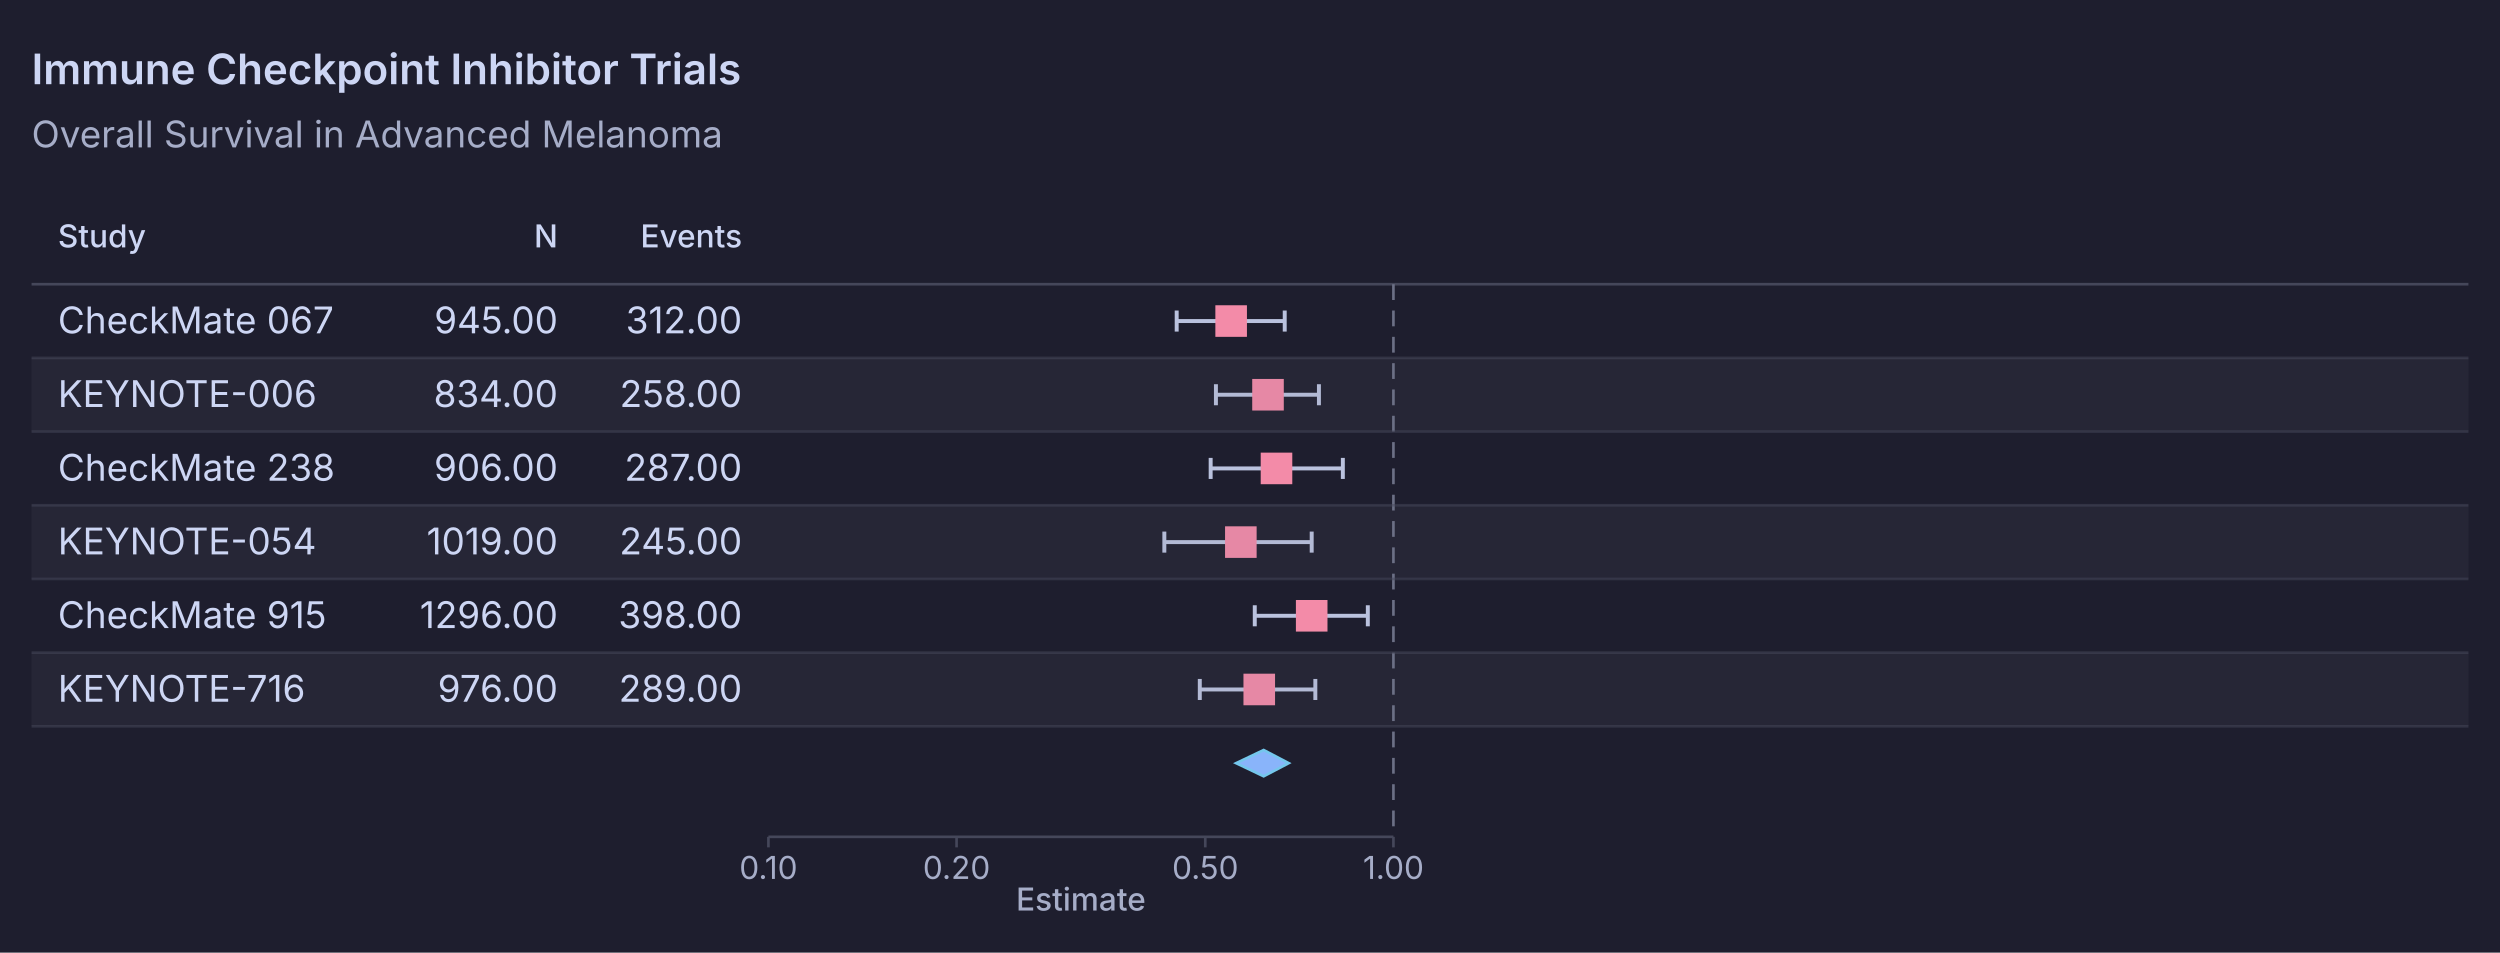
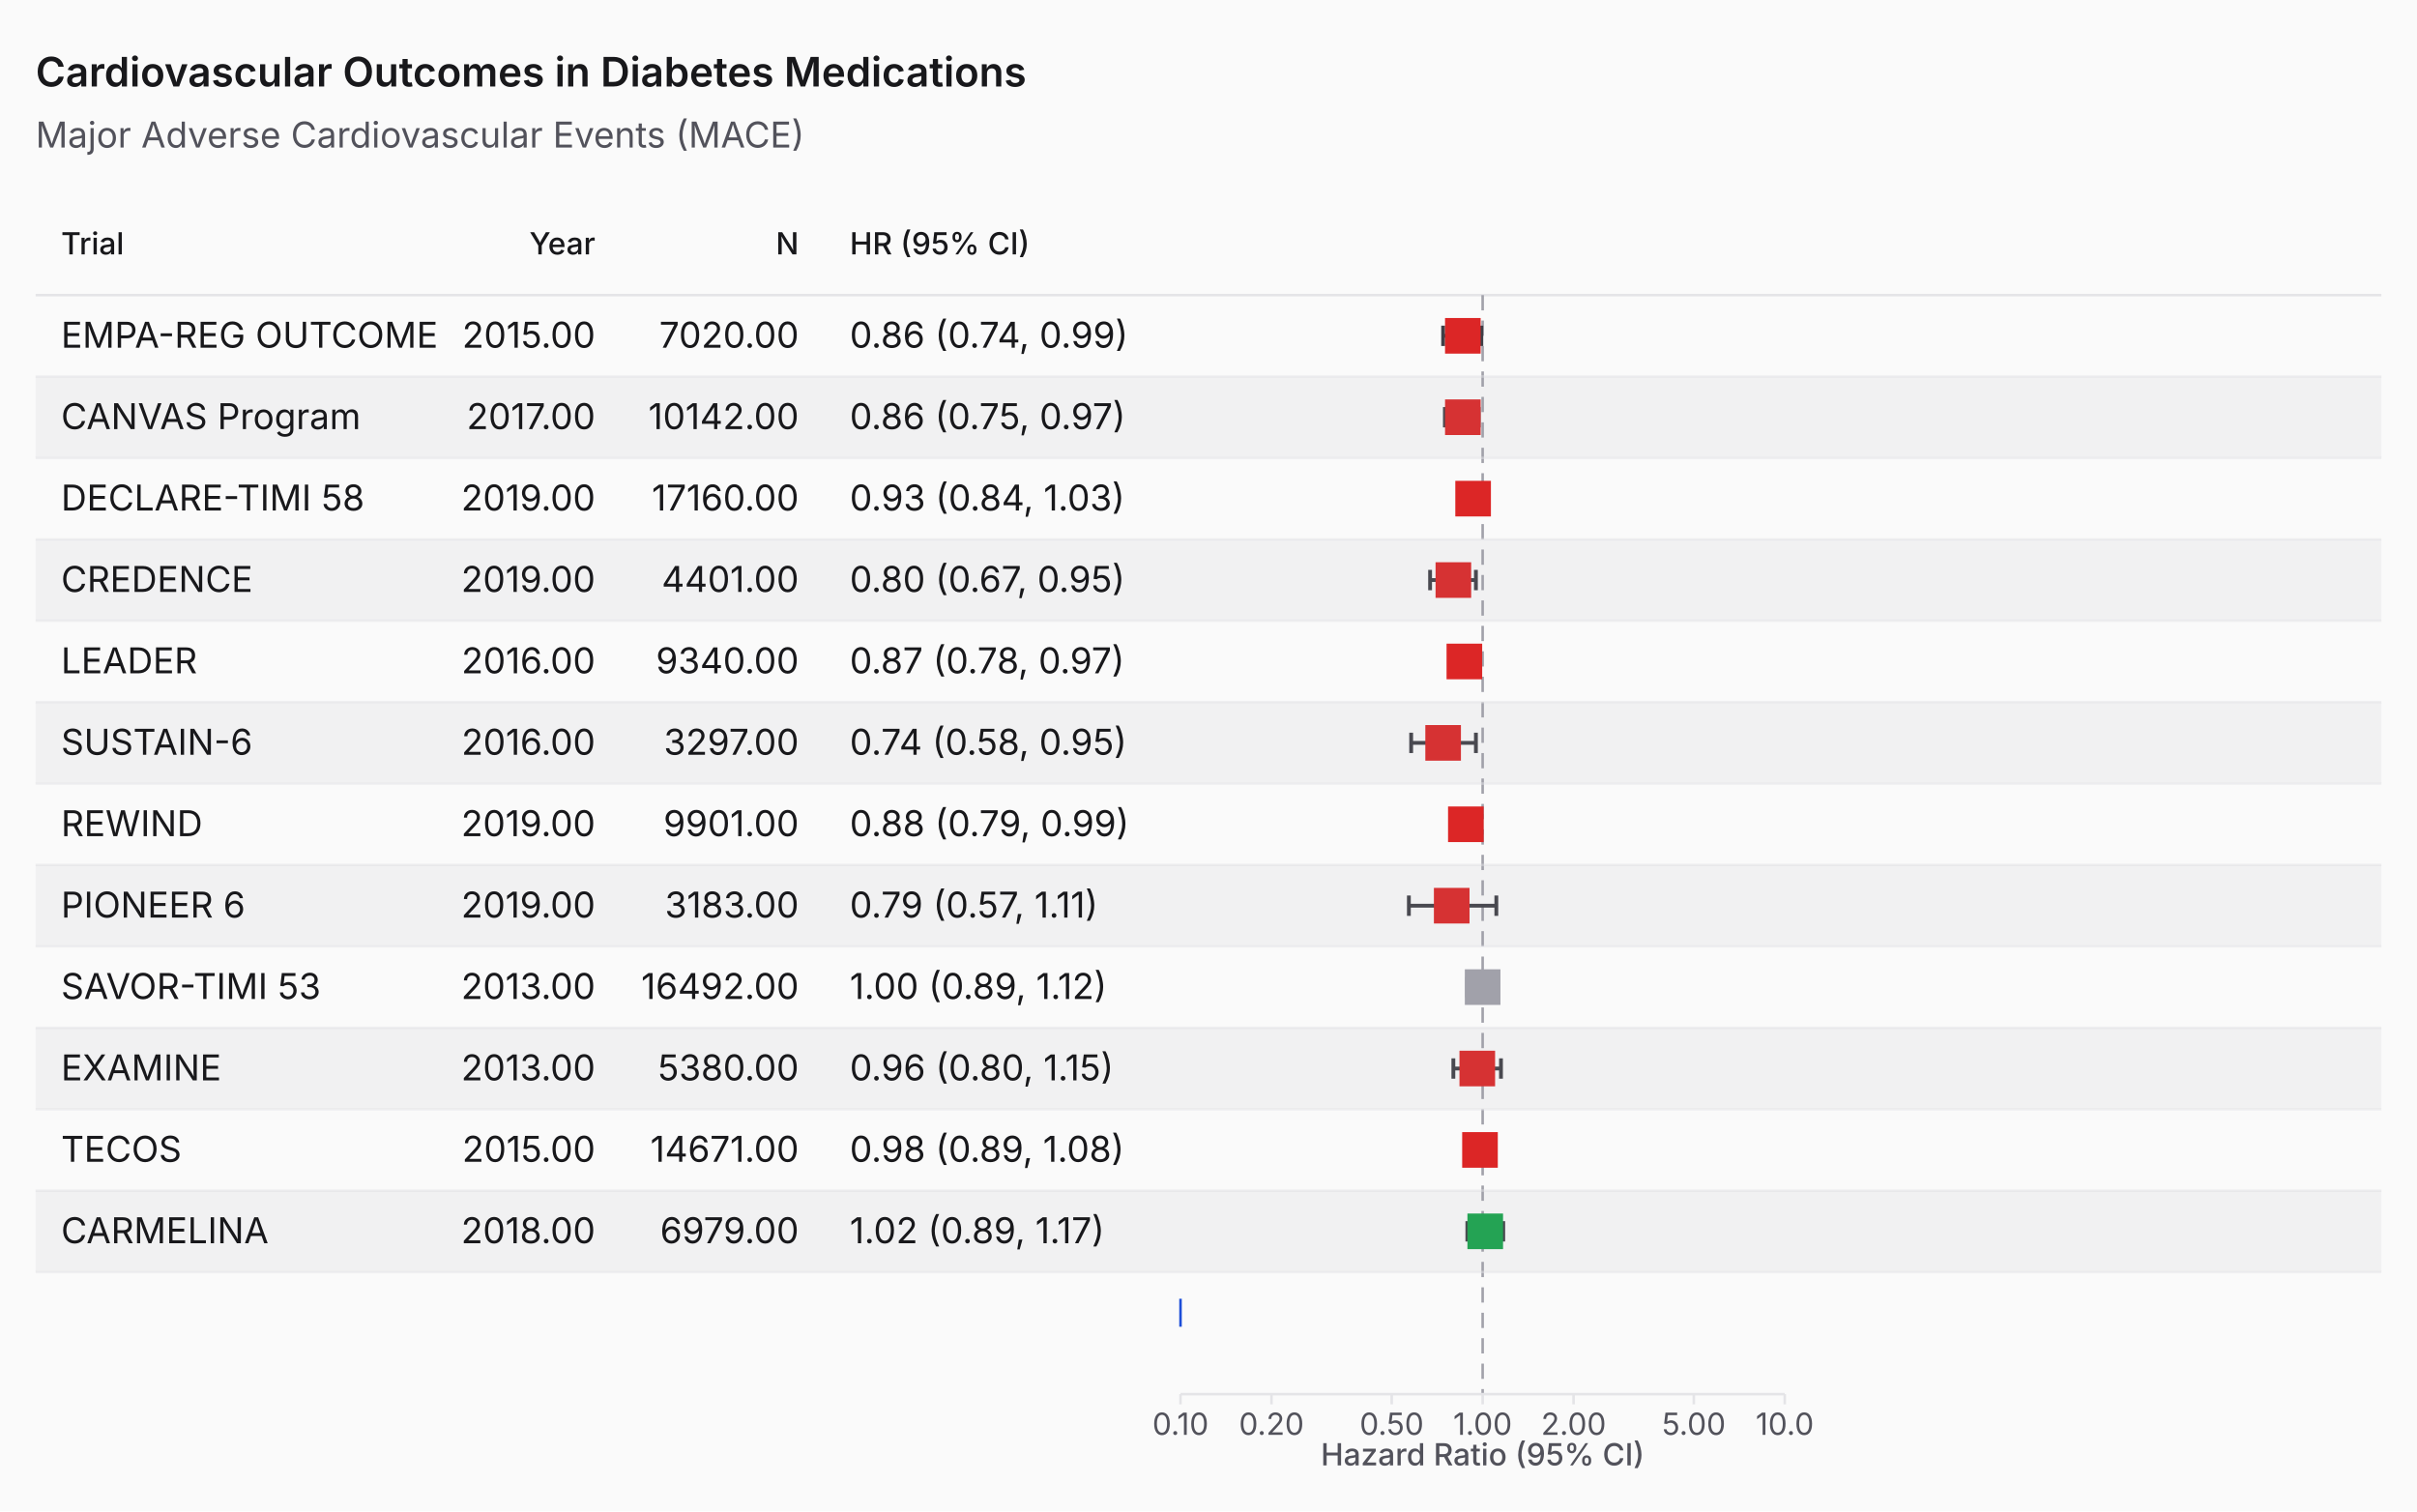
- <svg xmlns="http://www.w3.org/2000/svg" width="950" height="362" viewBox="0 0 950 362">
-   <rect width="100%" height="100%" fill="#1e1e2e" />
-   <text x="12" y="32" font-family="system-ui, -apple-system, sans-serif" font-size="16px" font-weight="600" fill="#cdd6f4">Immune Checkpoint Inhibitor Trials</text>
-   <text x="12" y="56" font-family="system-ui, -apple-system, sans-serif" font-size="14px" fill="#a6adc8">Overall Survival in Advanced Melanoma</text>
-   <text x="22" y="94" font-family="system-ui, -apple-system, sans-serif" font-size="12px" font-weight="500" fill="#cdd6f4">Study</text>
-   <text x="212" y="94" font-family="system-ui, -apple-system, sans-serif" font-size="12px" font-weight="500" text-anchor="end" fill="#cdd6f4">N</text>
-   <text x="282" y="94" font-family="system-ui, -apple-system, sans-serif" font-size="12px" font-weight="500" text-anchor="end" fill="#cdd6f4">Events</text>
-   <line x1="12" x2="938" y1="108" y2="108" stroke="#45475a" stroke-width="1" />
-   <line x1="529.5" x2="529.5" y1="108" y2="318" stroke="#6c7086" stroke-width="1" stroke-dasharray="6,4" />
+ <svg xmlns="http://www.w3.org/2000/svg" width="950" height="594" viewBox="0 0 950 594">
+   <rect width="100%" height="100%" fill="#fafafa" />
+   <text x="14" y="34" font-family="Inter, system-ui, -apple-system, sans-serif" font-size="16px" font-weight="600" fill="#18181b">Cardiovascular Outcomes in Diabetes Medications</text>
+   <text x="14" y="58" font-family="Inter, system-ui, -apple-system, sans-serif" font-size="14px" fill="#52525b">Major Adverse Cardiovascular Events (MACE)</text>
+   <text x="24" y="100" font-family="Inter, system-ui, -apple-system, sans-serif" font-size="12px" font-weight="500" fill="#18181b">Trial</text>
+   <text x="234" y="100" font-family="Inter, system-ui, -apple-system, sans-serif" font-size="12px" font-weight="500" text-anchor="end" fill="#18181b">Year</text>
+   <text x="314" y="100" font-family="Inter, system-ui, -apple-system, sans-serif" font-size="12px" font-weight="500" text-anchor="end" fill="#18181b">N</text>
+   <text x="334" y="100" font-family="Inter, system-ui, -apple-system, sans-serif" font-size="12px" font-weight="500" text-anchor="start" fill="#18181b">HR (95% CI)</text>
+   <line x1="14" x2="936" y1="116" y2="116" stroke="#e4e4e7" stroke-width="1" />
+   <line x1="582.75" x2="582.75" y1="116" y2="548" stroke="#a1a1aa" stroke-width="1" stroke-dasharray="6,4" />
  <g class="interval">
-     <line x1="447.138" x2="488.193" y1="122" y2="122" stroke="#bac2de" stroke-width="1.5" />
-     <line x1="447.138" x2="447.138" y1="118" y2="126" stroke="#bac2de" stroke-width="1.5" />
-     <line x1="488.193" x2="488.193" y1="118" y2="126" stroke="#bac2de" stroke-width="1.5" />
-     <rect x="461.836" y="116" width="12" height="12" fill="#f38ba8" />
+     <line x1="567.221" x2="582.232" y1="132" y2="132" stroke="#3f3f46" stroke-width="1.5" />
+     <line x1="567.221" x2="567.221" y1="128" y2="136" stroke="#3f3f46" stroke-width="1.5" />
+     <line x1="582.232" x2="582.232" y1="128" y2="136" stroke="#3f3f46" stroke-width="1.5" />
+     <rect x="567.972" y="125" width="14" height="14" fill="#dc2626" />
  </g>
  <g class="interval">
-     <line x1="462.051" x2="501.193" y1="150" y2="150" stroke="#bac2de" stroke-width="1.5" />
-     <line x1="462.051" x2="462.051" y1="146" y2="154" stroke="#bac2de" stroke-width="1.5" />
-     <line x1="501.193" x2="501.193" y1="146" y2="154" stroke="#bac2de" stroke-width="1.5" />
-     <rect x="475.843" y="144" width="12" height="12" fill="#f38ba8" />
+     <line x1="567.914" x2="581.179" y1="164" y2="164" stroke="#3f3f46" stroke-width="1.5" />
+     <line x1="567.914" x2="567.914" y1="160" y2="168" stroke="#3f3f46" stroke-width="1.5" />
+     <line x1="581.179" x2="581.179" y1="160" y2="168" stroke="#3f3f46" stroke-width="1.5" />
+     <rect x="567.972" y="157" width="14" height="14" fill="#dc2626" />
  </g>
  <g class="interval">
-     <line x1="460.048" x2="510.281" y1="178" y2="178" stroke="#bac2de" stroke-width="1.5" />
-     <line x1="460.048" x2="460.048" y1="174" y2="182" stroke="#bac2de" stroke-width="1.5" />
-     <line x1="510.281" x2="510.281" y1="174" y2="182" stroke="#bac2de" stroke-width="1.5" />
-     <rect x="479.067" y="172" width="12" height="12" fill="#f38ba8" />
+     <line x1="573.758" x2="584.274" y1="196" y2="196" stroke="#3f3f46" stroke-width="1.5" />
+     <line x1="573.758" x2="573.758" y1="192" y2="200" stroke="#3f3f46" stroke-width="1.5" />
+     <line x1="584.274" x2="584.274" y1="192" y2="200" stroke="#3f3f46" stroke-width="1.5" />
+     <rect x="572.007" y="189" width="14" height="14" fill="#dc2626" />
  </g>
  <g class="interval">
-     <line x1="442.449" x2="498.443" y1="206" y2="206" stroke="#bac2de" stroke-width="1.5" />
-     <line x1="442.449" x2="442.449" y1="202" y2="210" stroke="#bac2de" stroke-width="1.5" />
-     <line x1="498.443" x2="498.443" y1="202" y2="210" stroke="#bac2de" stroke-width="1.5" />
-     <rect x="465.52" y="200" width="12" height="12" fill="#f38ba8" />
+     <line x1="562.096" x2="580.105" y1="228" y2="228" stroke="#3f3f46" stroke-width="1.5" />
+     <line x1="562.096" x2="562.096" y1="224" y2="232" stroke="#3f3f46" stroke-width="1.5" />
+     <line x1="580.105" x2="580.105" y1="224" y2="232" stroke="#3f3f46" stroke-width="1.5" />
+     <rect x="564.242" y="221" width="14" height="14" fill="#dc2626" />
  </g>
  <g class="interval">
-     <line x1="476.811" x2="519.772" y1="234" y2="234" stroke="#bac2de" stroke-width="1.5" />
-     <line x1="476.811" x2="476.811" y1="230" y2="238" stroke="#bac2de" stroke-width="1.5" />
-     <line x1="519.772" x2="519.772" y1="230" y2="238" stroke="#bac2de" stroke-width="1.5" />
-     <rect x="492.443" y="228" width="12" height="12" fill="#f38ba8" />
+     <line x1="569.936" x2="581.179" y1="260" y2="260" stroke="#3f3f46" stroke-width="1.5" />
+     <line x1="569.936" x2="569.936" y1="256" y2="264" stroke="#3f3f46" stroke-width="1.5" />
+     <line x1="581.179" x2="581.179" y1="256" y2="264" stroke="#3f3f46" stroke-width="1.5" />
+     <rect x="568.568" y="253" width="14" height="14" fill="#dc2626" />
  </g>
  <g class="interval">
-     <line x1="455.922" x2="499.827" y1="262" y2="262" stroke="#bac2de" stroke-width="1.5" />
-     <line x1="455.922" x2="455.922" y1="258" y2="266" stroke="#bac2de" stroke-width="1.5" />
-     <line x1="499.827" x2="499.827" y1="258" y2="266" stroke="#bac2de" stroke-width="1.5" />
-     <rect x="472.516" y="256" width="12" height="12" fill="#f38ba8" />
+     <line x1="554.657" x2="580.105" y1="292" y2="292" stroke="#3f3f46" stroke-width="1.5" />
+     <line x1="554.657" x2="554.657" y1="288" y2="296" stroke="#3f3f46" stroke-width="1.5" />
+     <line x1="580.105" x2="580.105" y1="288" y2="296" stroke="#3f3f46" stroke-width="1.5" />
+     <rect x="560.221" y="285" width="14" height="14" fill="#dc2626" />
  </g>
-   <polygon points="469.695,290 480.193,285 489.721,290 480.193,295" fill="#89b4fa" stroke="#74c7ec" stroke-width="1" />
-   <g transform="translate(0, 318)">
-     <line x1="292" x2="529.5" y1="0" y2="0" stroke="#45475a" stroke-width="1" />
-     <line x1="292" x2="292" y1="0" y2="4" stroke="#45475a" stroke-width="1" />
-     <text x="292" y="16" text-anchor="middle" font-family="system-ui, -apple-system, sans-serif" font-size="12px" fill="#a6adc8">0.10</text>
-     <line x1="363.495" x2="363.495" y1="0" y2="4" stroke="#45475a" stroke-width="1" />
-     <text x="363.495" y="16" text-anchor="middle" font-family="system-ui, -apple-system, sans-serif" font-size="12px" fill="#a6adc8">0.20</text>
-     <line x1="458.005" x2="458.005" y1="0" y2="4" stroke="#45475a" stroke-width="1" />
-     <text x="458.005" y="16" text-anchor="middle" font-family="system-ui, -apple-system, sans-serif" font-size="12px" fill="#a6adc8">0.50</text>
-     <line x1="529.5" x2="529.5" y1="0" y2="4" stroke="#45475a" stroke-width="1" />
-     <text x="529.5" y="16" text-anchor="middle" font-family="system-ui, -apple-system, sans-serif" font-size="12px" fill="#a6adc8">1.00</text>
-     <text x="410.75" y="28" text-anchor="middle" font-family="system-ui, -apple-system, sans-serif" font-size="12px" font-weight="500" fill="#a6adc8">Estimate</text>
+   <g class="interval">
+     <line x1="570.593" x2="582.232" y1="324" y2="324" stroke="#3f3f46" stroke-width="1.5" />
+     <line x1="570.593" x2="570.593" y1="320" y2="328" stroke="#3f3f46" stroke-width="1.5" />
+     <line x1="582.232" x2="582.232" y1="320" y2="328" stroke="#3f3f46" stroke-width="1.5" />
+     <rect x="569.157" y="317" width="14" height="14" fill="#dc2626" />
  </g>
-   <text x="22" y="126.667" font-family="system-ui, -apple-system, sans-serif" font-size="14px" font-weight="400" font-style="normal" fill="#cdd6f4">CheckMate 067</text>
-   <text x="212" y="126.667" font-family="system-ui, -apple-system, sans-serif" font-size="14px" text-anchor="end" fill="#cdd6f4">945.00</text>
-   <text x="282" y="126.667" font-family="system-ui, -apple-system, sans-serif" font-size="14px" text-anchor="end" fill="#cdd6f4">312.00</text>
-   <line x1="12" x2="938" y1="136" y2="136" stroke="#45475a" stroke-width="1" opacity="0.5" />
-   <rect x="12" y="136" width="926" height="28" fill="#6c7086" opacity="0.1" />
-   <text x="22" y="154.667" font-family="system-ui, -apple-system, sans-serif" font-size="14px" font-weight="400" font-style="normal" fill="#cdd6f4">KEYNOTE-006</text>
-   <text x="212" y="154.667" font-family="system-ui, -apple-system, sans-serif" font-size="14px" text-anchor="end" fill="#cdd6f4">834.00</text>
-   <text x="282" y="154.667" font-family="system-ui, -apple-system, sans-serif" font-size="14px" text-anchor="end" fill="#cdd6f4">258.00</text>
-   <line x1="12" x2="938" y1="164" y2="164" stroke="#45475a" stroke-width="1" opacity="0.5" />
-   <text x="22" y="182.667" font-family="system-ui, -apple-system, sans-serif" font-size="14px" font-weight="400" font-style="normal" fill="#cdd6f4">CheckMate 238</text>
-   <text x="212" y="182.667" font-family="system-ui, -apple-system, sans-serif" font-size="14px" text-anchor="end" fill="#cdd6f4">906.00</text>
-   <text x="282" y="182.667" font-family="system-ui, -apple-system, sans-serif" font-size="14px" text-anchor="end" fill="#cdd6f4">287.00</text>
-   <line x1="12" x2="938" y1="192" y2="192" stroke="#45475a" stroke-width="1" opacity="0.5" />
-   <rect x="12" y="192" width="926" height="28" fill="#6c7086" opacity="0.1" />
-   <text x="22" y="210.667" font-family="system-ui, -apple-system, sans-serif" font-size="14px" font-weight="400" font-style="normal" fill="#cdd6f4">KEYNOTE-054</text>
-   <text x="212" y="210.667" font-family="system-ui, -apple-system, sans-serif" font-size="14px" text-anchor="end" fill="#cdd6f4">1019.00</text>
-   <text x="282" y="210.667" font-family="system-ui, -apple-system, sans-serif" font-size="14px" text-anchor="end" fill="#cdd6f4">245.00</text>
-   <line x1="12" x2="938" y1="220" y2="220" stroke="#45475a" stroke-width="1" opacity="0.5" />
-   <text x="22" y="238.667" font-family="system-ui, -apple-system, sans-serif" font-size="14px" font-weight="400" font-style="normal" fill="#cdd6f4">CheckMate 915</text>
-   <text x="212" y="238.667" font-family="system-ui, -apple-system, sans-serif" font-size="14px" text-anchor="end" fill="#cdd6f4">1296.00</text>
-   <text x="282" y="238.667" font-family="system-ui, -apple-system, sans-serif" font-size="14px" text-anchor="end" fill="#cdd6f4">398.00</text>
-   <line x1="12" x2="938" y1="248" y2="248" stroke="#45475a" stroke-width="1" opacity="0.5" />
-   <rect x="12" y="248" width="926" height="28" fill="#6c7086" opacity="0.1" />
-   <text x="22" y="266.667" font-family="system-ui, -apple-system, sans-serif" font-size="14px" font-weight="400" font-style="normal" fill="#cdd6f4">KEYNOTE-716</text>
-   <text x="212" y="266.667" font-family="system-ui, -apple-system, sans-serif" font-size="14px" text-anchor="end" fill="#cdd6f4">976.00</text>
-   <text x="282" y="266.667" font-family="system-ui, -apple-system, sans-serif" font-size="14px" text-anchor="end" fill="#cdd6f4">289.00</text>
-   <line x1="12" x2="938" y1="276" y2="276" stroke="#45475a" stroke-width="1" opacity="0.5" />
+   <g class="interval">
+     <line x1="553.76" x2="588.132" y1="356" y2="356" stroke="#3f3f46" stroke-width="1.5" />
+     <line x1="553.76" x2="553.76" y1="352" y2="360" stroke="#3f3f46" stroke-width="1.5" />
+     <line x1="588.132" x2="588.132" y1="352" y2="360" stroke="#3f3f46" stroke-width="1.5" />
+     <rect x="563.593" y="349" width="14" height="14" fill="#dc2626" />
+   </g>
+   <g class="interval">
+     <line x1="576.74" x2="588.595" y1="388" y2="388" stroke="#3f3f46" stroke-width="1.5" />
+     <line x1="576.74" x2="576.74" y1="384" y2="392" stroke="#3f3f46" stroke-width="1.5" />
+     <line x1="588.595" x2="588.595" y1="384" y2="392" stroke="#3f3f46" stroke-width="1.5" />
+     <rect x="575.75" y="381" width="14" height="14" fill="#a1a1aa" />
+   </g>
+   <g class="interval">
+     <line x1="571.242" x2="589.958" y1="420" y2="420" stroke="#3f3f46" stroke-width="1.5" />
+     <line x1="571.242" x2="571.242" y1="416" y2="424" stroke="#3f3f46" stroke-width="1.5" />
+     <line x1="589.958" x2="589.958" y1="416" y2="424" stroke="#3f3f46" stroke-width="1.5" />
+     <rect x="573.645" y="413" width="14" height="14" fill="#dc2626" />
+   </g>
+   <g class="interval">
+     <line x1="576.74" x2="586.719" y1="452" y2="452" stroke="#3f3f46" stroke-width="1.5" />
+     <line x1="576.74" x2="576.74" y1="448" y2="456" stroke="#3f3f46" stroke-width="1.5" />
+     <line x1="586.719" x2="586.719" y1="448" y2="456" stroke="#3f3f46" stroke-width="1.5" />
+     <rect x="574.708" y="445" width="14" height="14" fill="#dc2626" />
+   </g>
+   <g class="interval">
+     <line x1="576.74" x2="590.847" y1="484" y2="484" stroke="#3f3f46" stroke-width="1.5" />
+     <line x1="576.74" x2="576.74" y1="480" y2="488" stroke="#3f3f46" stroke-width="1.5" />
+     <line x1="590.847" x2="590.847" y1="480" y2="488" stroke="#3f3f46" stroke-width="1.5" />
+     <rect x="576.771" y="477" width="14" height="14" fill="#16a34a" />
+   </g>
+   <polygon points="464,516 464,510.5 464,516 464,521.5" fill="#2563eb" stroke="#1d4ed8" stroke-width="1" />
+   <g transform="translate(0, 548)">
+     <line x1="464" x2="701.5" y1="0" y2="0" stroke="#e4e4e7" stroke-width="1" />
+     <line x1="464" x2="464" y1="0" y2="4" stroke="#e4e4e7" stroke-width="1" />
+     <text x="464" y="16" text-anchor="middle" font-family="Inter, system-ui, -apple-system, sans-serif" font-size="12px" fill="#52525b">0.10</text>
+     <line x1="499.747" x2="499.747" y1="0" y2="4" stroke="#e4e4e7" stroke-width="1" />
+     <text x="499.747" y="16" text-anchor="middle" font-family="Inter, system-ui, -apple-system, sans-serif" font-size="12px" fill="#52525b">0.20</text>
+     <line x1="547.003" x2="547.003" y1="0" y2="4" stroke="#e4e4e7" stroke-width="1" />
+     <text x="547.003" y="16" text-anchor="middle" font-family="Inter, system-ui, -apple-system, sans-serif" font-size="12px" fill="#52525b">0.50</text>
+     <line x1="582.75" x2="582.75" y1="0" y2="4" stroke="#e4e4e7" stroke-width="1" />
+     <text x="582.75" y="16" text-anchor="middle" font-family="Inter, system-ui, -apple-system, sans-serif" font-size="12px" fill="#52525b">1.00</text>
+     <line x1="618.497" x2="618.497" y1="0" y2="4" stroke="#e4e4e7" stroke-width="1" />
+     <text x="618.497" y="16" text-anchor="middle" font-family="Inter, system-ui, -apple-system, sans-serif" font-size="12px" fill="#52525b">2.00</text>
+     <line x1="665.753" x2="665.753" y1="0" y2="4" stroke="#e4e4e7" stroke-width="1" />
+     <text x="665.753" y="16" text-anchor="middle" font-family="Inter, system-ui, -apple-system, sans-serif" font-size="12px" fill="#52525b">5.00</text>
+     <line x1="701.5" x2="701.5" y1="0" y2="4" stroke="#e4e4e7" stroke-width="1" />
+     <text x="701.5" y="16" text-anchor="middle" font-family="Inter, system-ui, -apple-system, sans-serif" font-size="12px" fill="#52525b">10.0</text>
+     <text x="582.75" y="28" text-anchor="middle" font-family="Inter, system-ui, -apple-system, sans-serif" font-size="12px" font-weight="500" fill="#52525b">Hazard Ratio (95% CI)</text>
+   </g>
+   <text x="24" y="136.667" font-family="Inter, system-ui, -apple-system, sans-serif" font-size="14px" font-weight="400" font-style="normal" fill="#18181b">EMPA-REG OUTCOME</text>
+   <text x="234" y="136.667" font-family="Inter, system-ui, -apple-system, sans-serif" font-size="14px" text-anchor="end" fill="#18181b">2015.00</text>
+   <text x="314" y="136.667" font-family="Inter, system-ui, -apple-system, sans-serif" font-size="14px" text-anchor="end" fill="#18181b">7020.00</text>
+   <text x="334" y="136.667" font-family="Inter, system-ui, -apple-system, sans-serif" font-size="14px" text-anchor="start" fill="#18181b">0.86 (0.74, 0.99)</text>
+   <line x1="14" x2="936" y1="148" y2="148" stroke="#e4e4e7" stroke-width="1" opacity="0.5" />
+   <rect x="14" y="148" width="922" height="32" fill="#a1a1aa" opacity="0.1" />
+   <text x="24" y="168.667" font-family="Inter, system-ui, -apple-system, sans-serif" font-size="14px" font-weight="400" font-style="normal" fill="#18181b">CANVAS Program</text>
+   <text x="234" y="168.667" font-family="Inter, system-ui, -apple-system, sans-serif" font-size="14px" text-anchor="end" fill="#18181b">2017.00</text>
+   <text x="314" y="168.667" font-family="Inter, system-ui, -apple-system, sans-serif" font-size="14px" text-anchor="end" fill="#18181b">10142.00</text>
+   <text x="334" y="168.667" font-family="Inter, system-ui, -apple-system, sans-serif" font-size="14px" text-anchor="start" fill="#18181b">0.86 (0.75, 0.97)</text>
+   <line x1="14" x2="936" y1="180" y2="180" stroke="#e4e4e7" stroke-width="1" opacity="0.5" />
+   <text x="24" y="200.667" font-family="Inter, system-ui, -apple-system, sans-serif" font-size="14px" font-weight="400" font-style="normal" fill="#18181b">DECLARE-TIMI 58</text>
+   <text x="234" y="200.667" font-family="Inter, system-ui, -apple-system, sans-serif" font-size="14px" text-anchor="end" fill="#18181b">2019.00</text>
+   <text x="314" y="200.667" font-family="Inter, system-ui, -apple-system, sans-serif" font-size="14px" text-anchor="end" fill="#18181b">17160.00</text>
+   <text x="334" y="200.667" font-family="Inter, system-ui, -apple-system, sans-serif" font-size="14px" text-anchor="start" fill="#18181b">0.93 (0.84, 1.03)</text>
+   <line x1="14" x2="936" y1="212" y2="212" stroke="#e4e4e7" stroke-width="1" opacity="0.5" />
+   <rect x="14" y="212" width="922" height="32" fill="#a1a1aa" opacity="0.1" />
+   <text x="24" y="232.667" font-family="Inter, system-ui, -apple-system, sans-serif" font-size="14px" font-weight="400" font-style="normal" fill="#18181b">CREDENCE</text>
+   <text x="234" y="232.667" font-family="Inter, system-ui, -apple-system, sans-serif" font-size="14px" text-anchor="end" fill="#18181b">2019.00</text>
+   <text x="314" y="232.667" font-family="Inter, system-ui, -apple-system, sans-serif" font-size="14px" text-anchor="end" fill="#18181b">4401.00</text>
+   <text x="334" y="232.667" font-family="Inter, system-ui, -apple-system, sans-serif" font-size="14px" text-anchor="start" fill="#18181b">0.80 (0.67, 0.95)</text>
+   <line x1="14" x2="936" y1="244" y2="244" stroke="#e4e4e7" stroke-width="1" opacity="0.5" />
+   <text x="24" y="264.667" font-family="Inter, system-ui, -apple-system, sans-serif" font-size="14px" font-weight="400" font-style="normal" fill="#18181b">LEADER</text>
+   <text x="234" y="264.667" font-family="Inter, system-ui, -apple-system, sans-serif" font-size="14px" text-anchor="end" fill="#18181b">2016.00</text>
+   <text x="314" y="264.667" font-family="Inter, system-ui, -apple-system, sans-serif" font-size="14px" text-anchor="end" fill="#18181b">9340.00</text>
+   <text x="334" y="264.667" font-family="Inter, system-ui, -apple-system, sans-serif" font-size="14px" text-anchor="start" fill="#18181b">0.87 (0.78, 0.97)</text>
+   <line x1="14" x2="936" y1="276" y2="276" stroke="#e4e4e7" stroke-width="1" opacity="0.5" />
+   <rect x="14" y="276" width="922" height="32" fill="#a1a1aa" opacity="0.1" />
+   <text x="24" y="296.667" font-family="Inter, system-ui, -apple-system, sans-serif" font-size="14px" font-weight="400" font-style="normal" fill="#18181b">SUSTAIN-6</text>
+   <text x="234" y="296.667" font-family="Inter, system-ui, -apple-system, sans-serif" font-size="14px" text-anchor="end" fill="#18181b">2016.00</text>
+   <text x="314" y="296.667" font-family="Inter, system-ui, -apple-system, sans-serif" font-size="14px" text-anchor="end" fill="#18181b">3297.00</text>
+   <text x="334" y="296.667" font-family="Inter, system-ui, -apple-system, sans-serif" font-size="14px" text-anchor="start" fill="#18181b">0.74 (0.58, 0.95)</text>
+   <line x1="14" x2="936" y1="308" y2="308" stroke="#e4e4e7" stroke-width="1" opacity="0.5" />
+   <text x="24" y="328.667" font-family="Inter, system-ui, -apple-system, sans-serif" font-size="14px" font-weight="400" font-style="normal" fill="#18181b">REWIND</text>
+   <text x="234" y="328.667" font-family="Inter, system-ui, -apple-system, sans-serif" font-size="14px" text-anchor="end" fill="#18181b">2019.00</text>
+   <text x="314" y="328.667" font-family="Inter, system-ui, -apple-system, sans-serif" font-size="14px" text-anchor="end" fill="#18181b">9901.00</text>
+   <text x="334" y="328.667" font-family="Inter, system-ui, -apple-system, sans-serif" font-size="14px" text-anchor="start" fill="#18181b">0.88 (0.79, 0.99)</text>
+   <line x1="14" x2="936" y1="340" y2="340" stroke="#e4e4e7" stroke-width="1" opacity="0.5" />
+   <rect x="14" y="340" width="922" height="32" fill="#a1a1aa" opacity="0.1" />
+   <text x="24" y="360.667" font-family="Inter, system-ui, -apple-system, sans-serif" font-size="14px" font-weight="400" font-style="normal" fill="#18181b">PIONEER 6</text>
+   <text x="234" y="360.667" font-family="Inter, system-ui, -apple-system, sans-serif" font-size="14px" text-anchor="end" fill="#18181b">2019.00</text>
+   <text x="314" y="360.667" font-family="Inter, system-ui, -apple-system, sans-serif" font-size="14px" text-anchor="end" fill="#18181b">3183.00</text>
+   <text x="334" y="360.667" font-family="Inter, system-ui, -apple-system, sans-serif" font-size="14px" text-anchor="start" fill="#18181b">0.79 (0.57, 1.11)</text>
+   <line x1="14" x2="936" y1="372" y2="372" stroke="#e4e4e7" stroke-width="1" opacity="0.5" />
+   <text x="24" y="392.667" font-family="Inter, system-ui, -apple-system, sans-serif" font-size="14px" font-weight="400" font-style="normal" fill="#18181b">SAVOR-TIMI 53</text>
+   <text x="234" y="392.667" font-family="Inter, system-ui, -apple-system, sans-serif" font-size="14px" text-anchor="end" fill="#18181b">2013.00</text>
+   <text x="314" y="392.667" font-family="Inter, system-ui, -apple-system, sans-serif" font-size="14px" text-anchor="end" fill="#18181b">16492.00</text>
+   <text x="334" y="392.667" font-family="Inter, system-ui, -apple-system, sans-serif" font-size="14px" text-anchor="start" fill="#18181b">1.00 (0.89, 1.12)</text>
+   <line x1="14" x2="936" y1="404" y2="404" stroke="#e4e4e7" stroke-width="1" opacity="0.5" />
+   <rect x="14" y="404" width="922" height="32" fill="#a1a1aa" opacity="0.1" />
+   <text x="24" y="424.667" font-family="Inter, system-ui, -apple-system, sans-serif" font-size="14px" font-weight="400" font-style="normal" fill="#18181b">EXAMINE</text>
+   <text x="234" y="424.667" font-family="Inter, system-ui, -apple-system, sans-serif" font-size="14px" text-anchor="end" fill="#18181b">2013.00</text>
+   <text x="314" y="424.667" font-family="Inter, system-ui, -apple-system, sans-serif" font-size="14px" text-anchor="end" fill="#18181b">5380.00</text>
+   <text x="334" y="424.667" font-family="Inter, system-ui, -apple-system, sans-serif" font-size="14px" text-anchor="start" fill="#18181b">0.96 (0.80, 1.15)</text>
+   <line x1="14" x2="936" y1="436" y2="436" stroke="#e4e4e7" stroke-width="1" opacity="0.5" />
+   <text x="24" y="456.667" font-family="Inter, system-ui, -apple-system, sans-serif" font-size="14px" font-weight="400" font-style="normal" fill="#18181b">TECOS</text>
+   <text x="234" y="456.667" font-family="Inter, system-ui, -apple-system, sans-serif" font-size="14px" text-anchor="end" fill="#18181b">2015.00</text>
+   <text x="314" y="456.667" font-family="Inter, system-ui, -apple-system, sans-serif" font-size="14px" text-anchor="end" fill="#18181b">14671.00</text>
+   <text x="334" y="456.667" font-family="Inter, system-ui, -apple-system, sans-serif" font-size="14px" text-anchor="start" fill="#18181b">0.98 (0.89, 1.08)</text>
+   <line x1="14" x2="936" y1="468" y2="468" stroke="#e4e4e7" stroke-width="1" opacity="0.5" />
+   <rect x="14" y="468" width="922" height="32" fill="#a1a1aa" opacity="0.1" />
+   <text x="24" y="488.667" font-family="Inter, system-ui, -apple-system, sans-serif" font-size="14px" font-weight="400" font-style="normal" fill="#18181b">CARMELINA</text>
+   <text x="234" y="488.667" font-family="Inter, system-ui, -apple-system, sans-serif" font-size="14px" text-anchor="end" fill="#18181b">2018.00</text>
+   <text x="314" y="488.667" font-family="Inter, system-ui, -apple-system, sans-serif" font-size="14px" text-anchor="end" fill="#18181b">6979.00</text>
+   <text x="334" y="488.667" font-family="Inter, system-ui, -apple-system, sans-serif" font-size="14px" text-anchor="start" fill="#18181b">1.02 (0.89, 1.17)</text>
+   <line x1="14" x2="936" y1="500" y2="500" stroke="#e4e4e7" stroke-width="1" opacity="0.5" />
</svg>
